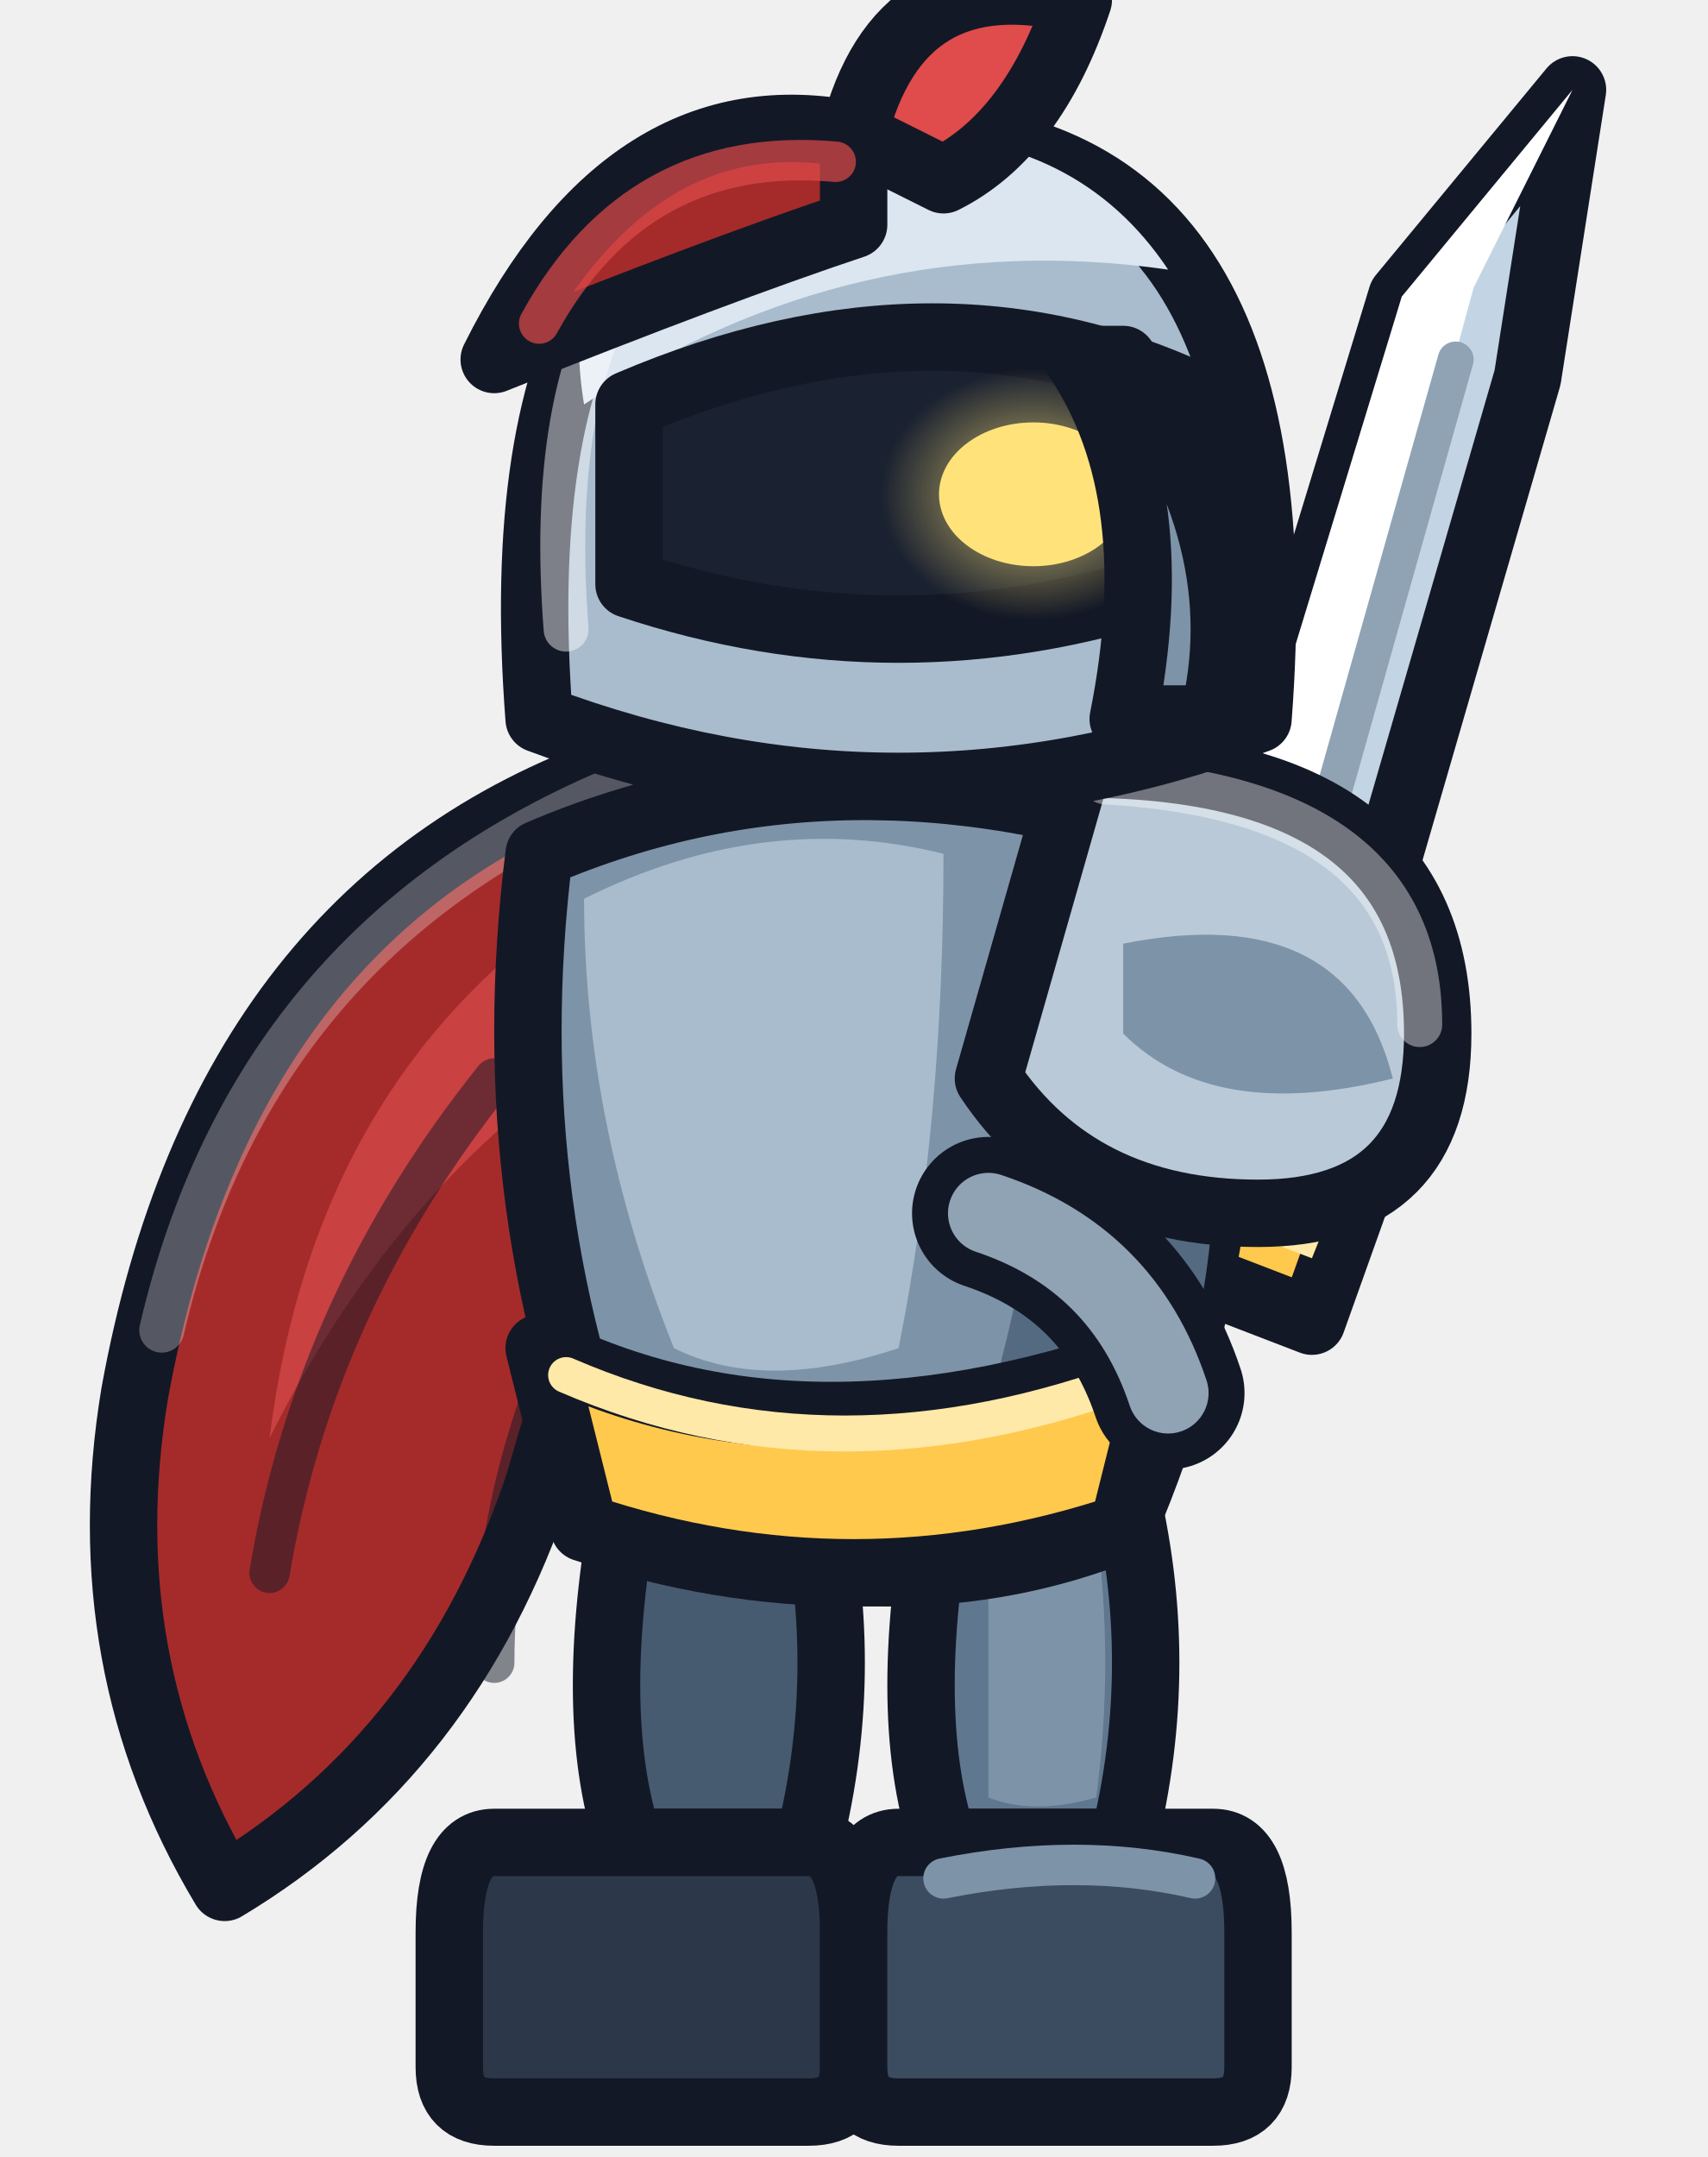
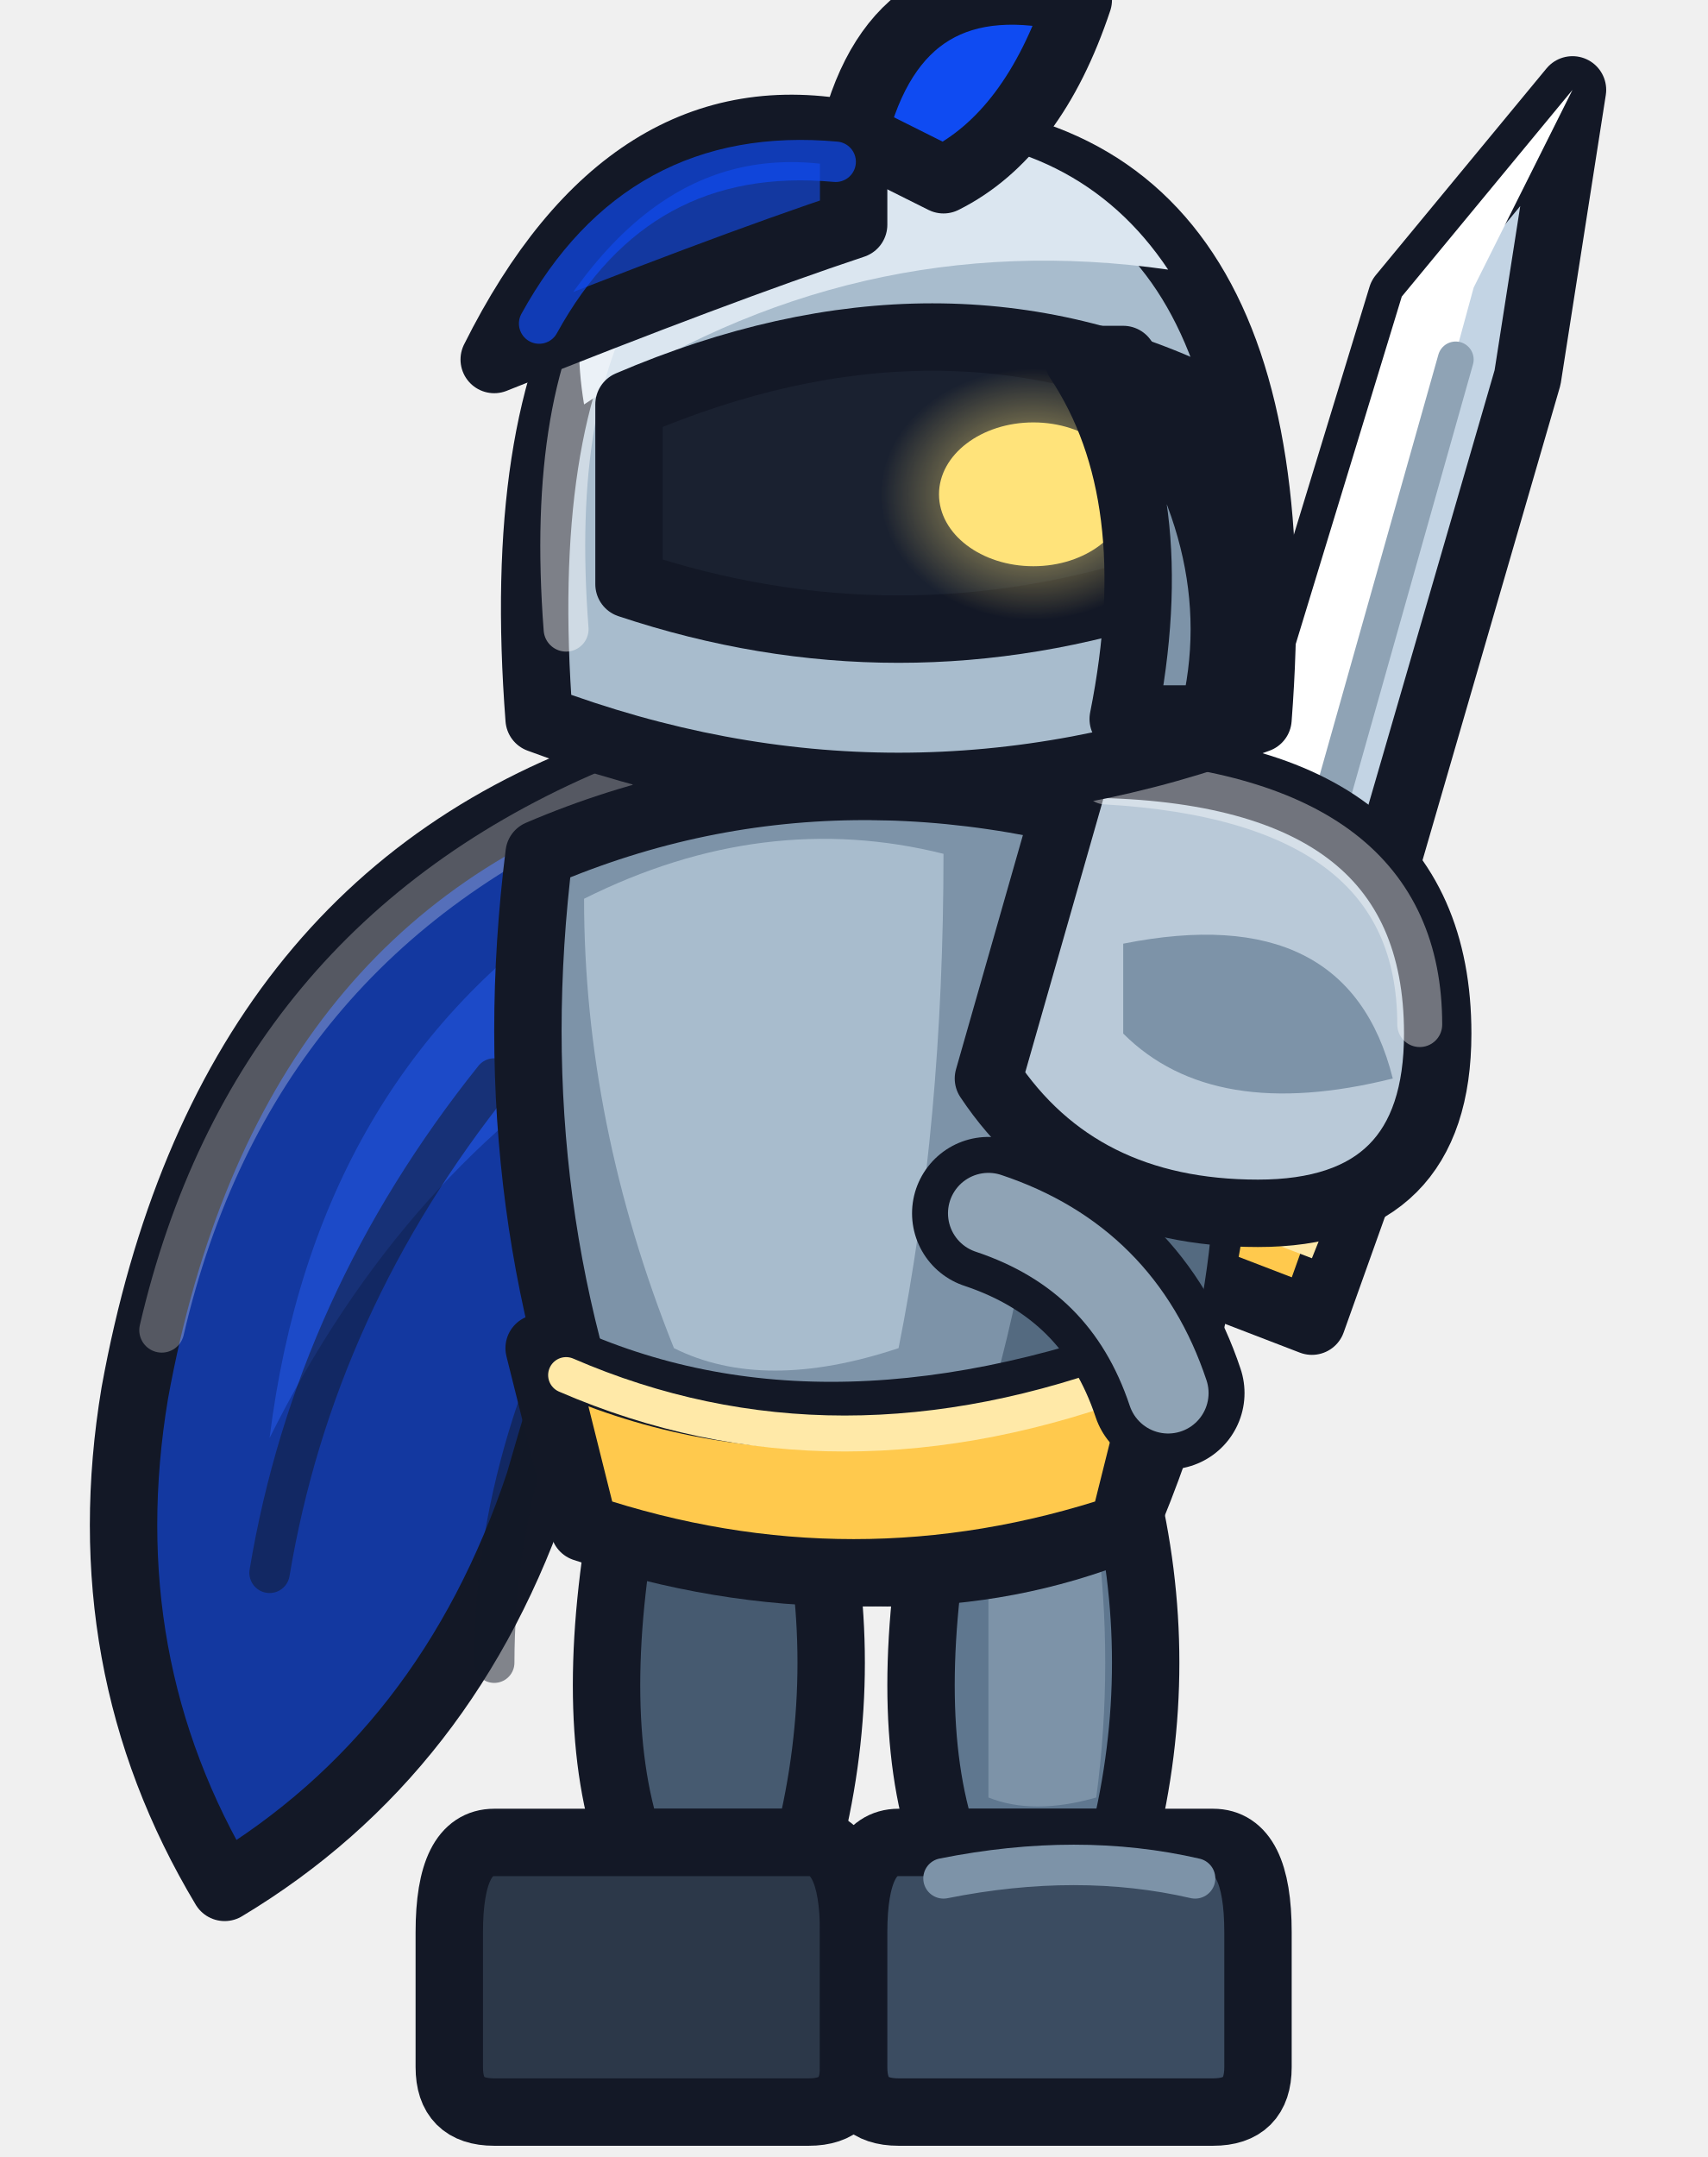
<svg xmlns="http://www.w3.org/2000/svg" width="38" height="48" viewBox="0 0 38 48">
  <defs>
    <radialGradient id="eyeglow" cx="50%" cy="50%" r="50%">
      <stop offset="0%" stop-color="#ffe37a" stop-opacity=".8" />
      <stop offset="100%" stop-color="#ffe37a" stop-opacity="0" />
    </radialGradient>
  </defs>
  <g stroke="#131826" stroke-width="1.5" stroke-linejoin="round" stroke-linecap="round">
-     <path d="M14 17 q-9 3 -11 14 q-1 6 2 11 q5 -3 7 -9 q2 -7 4 -10 z" fill="#a52b2b" />
-     <path d="M13 20 q-6 4 -7 12 q3 -6 8 -9 z" fill="#c94141" stroke="none" />
+     <path d="M14 17 q-9 3 -11 14 q-1 6 2 11 q5 -3 7 -9 q2 -7 4 -10 z" fill="#1338a0" />
+     <path d="M13 20 q-6 4 -7 12 q3 -6 8 -9 z" fill="#1c4ac8" stroke="none" />
    <path d="M11 24 q-4 5 -5 11 M14 27 q-3 5 -3 10" fill="none" stroke-width="0.9" stroke-opacity=".5" />
    <path d="M13.6 17.6 q-8 3.4 -10 12" fill="none" stroke="#ffffff" stroke-opacity=".28" stroke-width="1" />
    <path d="M25.4 25.6 L31.2 6.6 L35 2 L34 8.4 L28.6 27 z" fill="#c3d4e4" />
    <path d="M25.4 25.6 L31.2 6.6 L35 2 L32.8 6.4 L27.4 26.2 z" fill="#ffffff" stroke="none" />
    <path d="M27.6 25 L32.4 8" fill="none" stroke="#8fa3b5" stroke-width="0.8" />
    <path d="M22.4 23.6 L30.2 26.6 L29.2 29.4 L21.4 26.4 z" fill="#ffc94d" />
    <path d="M22.8 24.4 L29.6 27 L29.2 28 L22.4 25.4 z" fill="#ffe9a8" stroke="none" />
    <path d="M24.4 28.6 L21.4 33.4" fill="none" stroke-width="2.6" />
    <path d="M14 33 q-1 5 0 8 h4 q1 -4 0 -8 z" fill="#465a70" />
    <path d="M21 33 q-1 5 0 8 h4 q1 -4 0 -8 z" fill="#5f778f" />
    <path d="M22 34 q1.4 -0.4 2.4 0 q0.4 3 0 6 q-1.4 0.4 -2.4 0 z" fill="#7d93a8" stroke="none" />
    <path d="M11 41 h7 q1 0 1 2 v3 q0 1 -1 1 h-7 q-1 0 -1 -1 v-3 q0 -2 1 -2 z" fill="#2c3849" />
    <path d="M20 41 h7 q1 0 1 2 v3 q0 1 -1 1 h-7 q-1 0 -1 -1 v-3 q0 -2 1 -2 z" fill="#3b4c61" />
    <path d="M21 41.8 q3 -0.6 5.6 0" fill="none" stroke="#7d93a8" stroke-width="0.9" />
    <path d="M12 19 q7 -3 15 0 q1 8 -2 15 q-5 2 -11 0 q-3 -7 -2 -15 z" fill="#7d93a8" />
    <path d="M23 19.6 q4 0.6 4 4 q0.4 6 -2 10.4 q-2.4 1 -4.4 1.2 q3.4 -8 2.4 -15.6 z" fill="#546a80" stroke="none" />
    <path d="M13 20 q4 -2 8 -1 q0 6 -1 11 q-3 1 -5 0 q-2 -5 -2 -10 z" fill="#a8bccd" stroke="none" />
    <path d="M12 30 q6 3 14 0 l-1 4 q-6 2 -12 0 z" fill="#ffc94d" />
    <path d="M12.6 30.6 q6 2.6 12.8 0" fill="none" stroke="#ffe9a8" stroke-width="0.8" />
    <path d="M24 17 q8 0 8 6 q0 4 -4 4 q-4 0 -6 -3 z" fill="#b9c9d8" />
    <path d="M25 21 q5 -1 6 3 q-4 1 -6 -1 z" fill="#7d93a8" stroke="none" />
    <path d="M24.6 17.4 q7 0.4 7 5.4" fill="none" stroke="#ffffff" stroke-opacity=".4" stroke-width="1" />
    <path d="M22 27 q3 1 4 4" fill="none" stroke-width="3.4" />
    <path d="M22 27 q3 1 4 4" fill="none" stroke="#8fa3b5" stroke-width="1.8" />
    <path d="M12 16 q-1 -13 8 -13 q9 0 8 13 q-8 3 -16 0 z" fill="#a8bccd" />
    <path d="M13 9 q-1 -6 7 -6 q4 0 6 3 q-7 -1 -13 3 z" fill="#dbe6f0" stroke="none" />
    <path d="M12.6 14 q-0.8 -10.4 7 -10.6" fill="none" stroke="#ffffff" stroke-opacity=".45" stroke-width="1" />
    <path d="M14 9 q7 -3 13 0 q0 3 -1 4 q-6 2 -12 0 z" fill="#1a2130" />
    <ellipse cx="23" cy="11" rx="3.4" ry="2.8" fill="url(#eyeglow)" stroke="none" />
    <ellipse cx="23" cy="11" rx="2.1" ry="1.6" fill="#ffe37a" stroke="none" />
    <path d="M25 8 q3 4 2 8 l-2 0 q1 -5 -1 -8 z" fill="#7d93a8" />
-     <path d="M19 3 q1 -4 5 -3 q-1 3 -3 4 z" fill="#e04b4b" />
-     <path d="M19 3 q-5 -1 -8 5 q5 -2 8 -3 z" fill="#a52b2b" />
-     <path d="M18.6 3.6 q-4.4 -0.4 -6.6 3.6" fill="none" stroke="#e04b4b" stroke-opacity=".7" stroke-width="0.9" />
+     <path d="M19 3 q1 -4 5 -3 q-1 3 -3 4 z" fill="#0f4bf2" />
+     <path d="M19 3 q-5 -1 -8 5 q5 -2 8 -3 z" fill="#1338a0" />
+     <path d="M18.6 3.6 q-4.4 -0.4 -6.6 3.6" fill="none" stroke="#0f4bf2" stroke-opacity=".7" stroke-width="0.9" />
  </g>
</svg>
